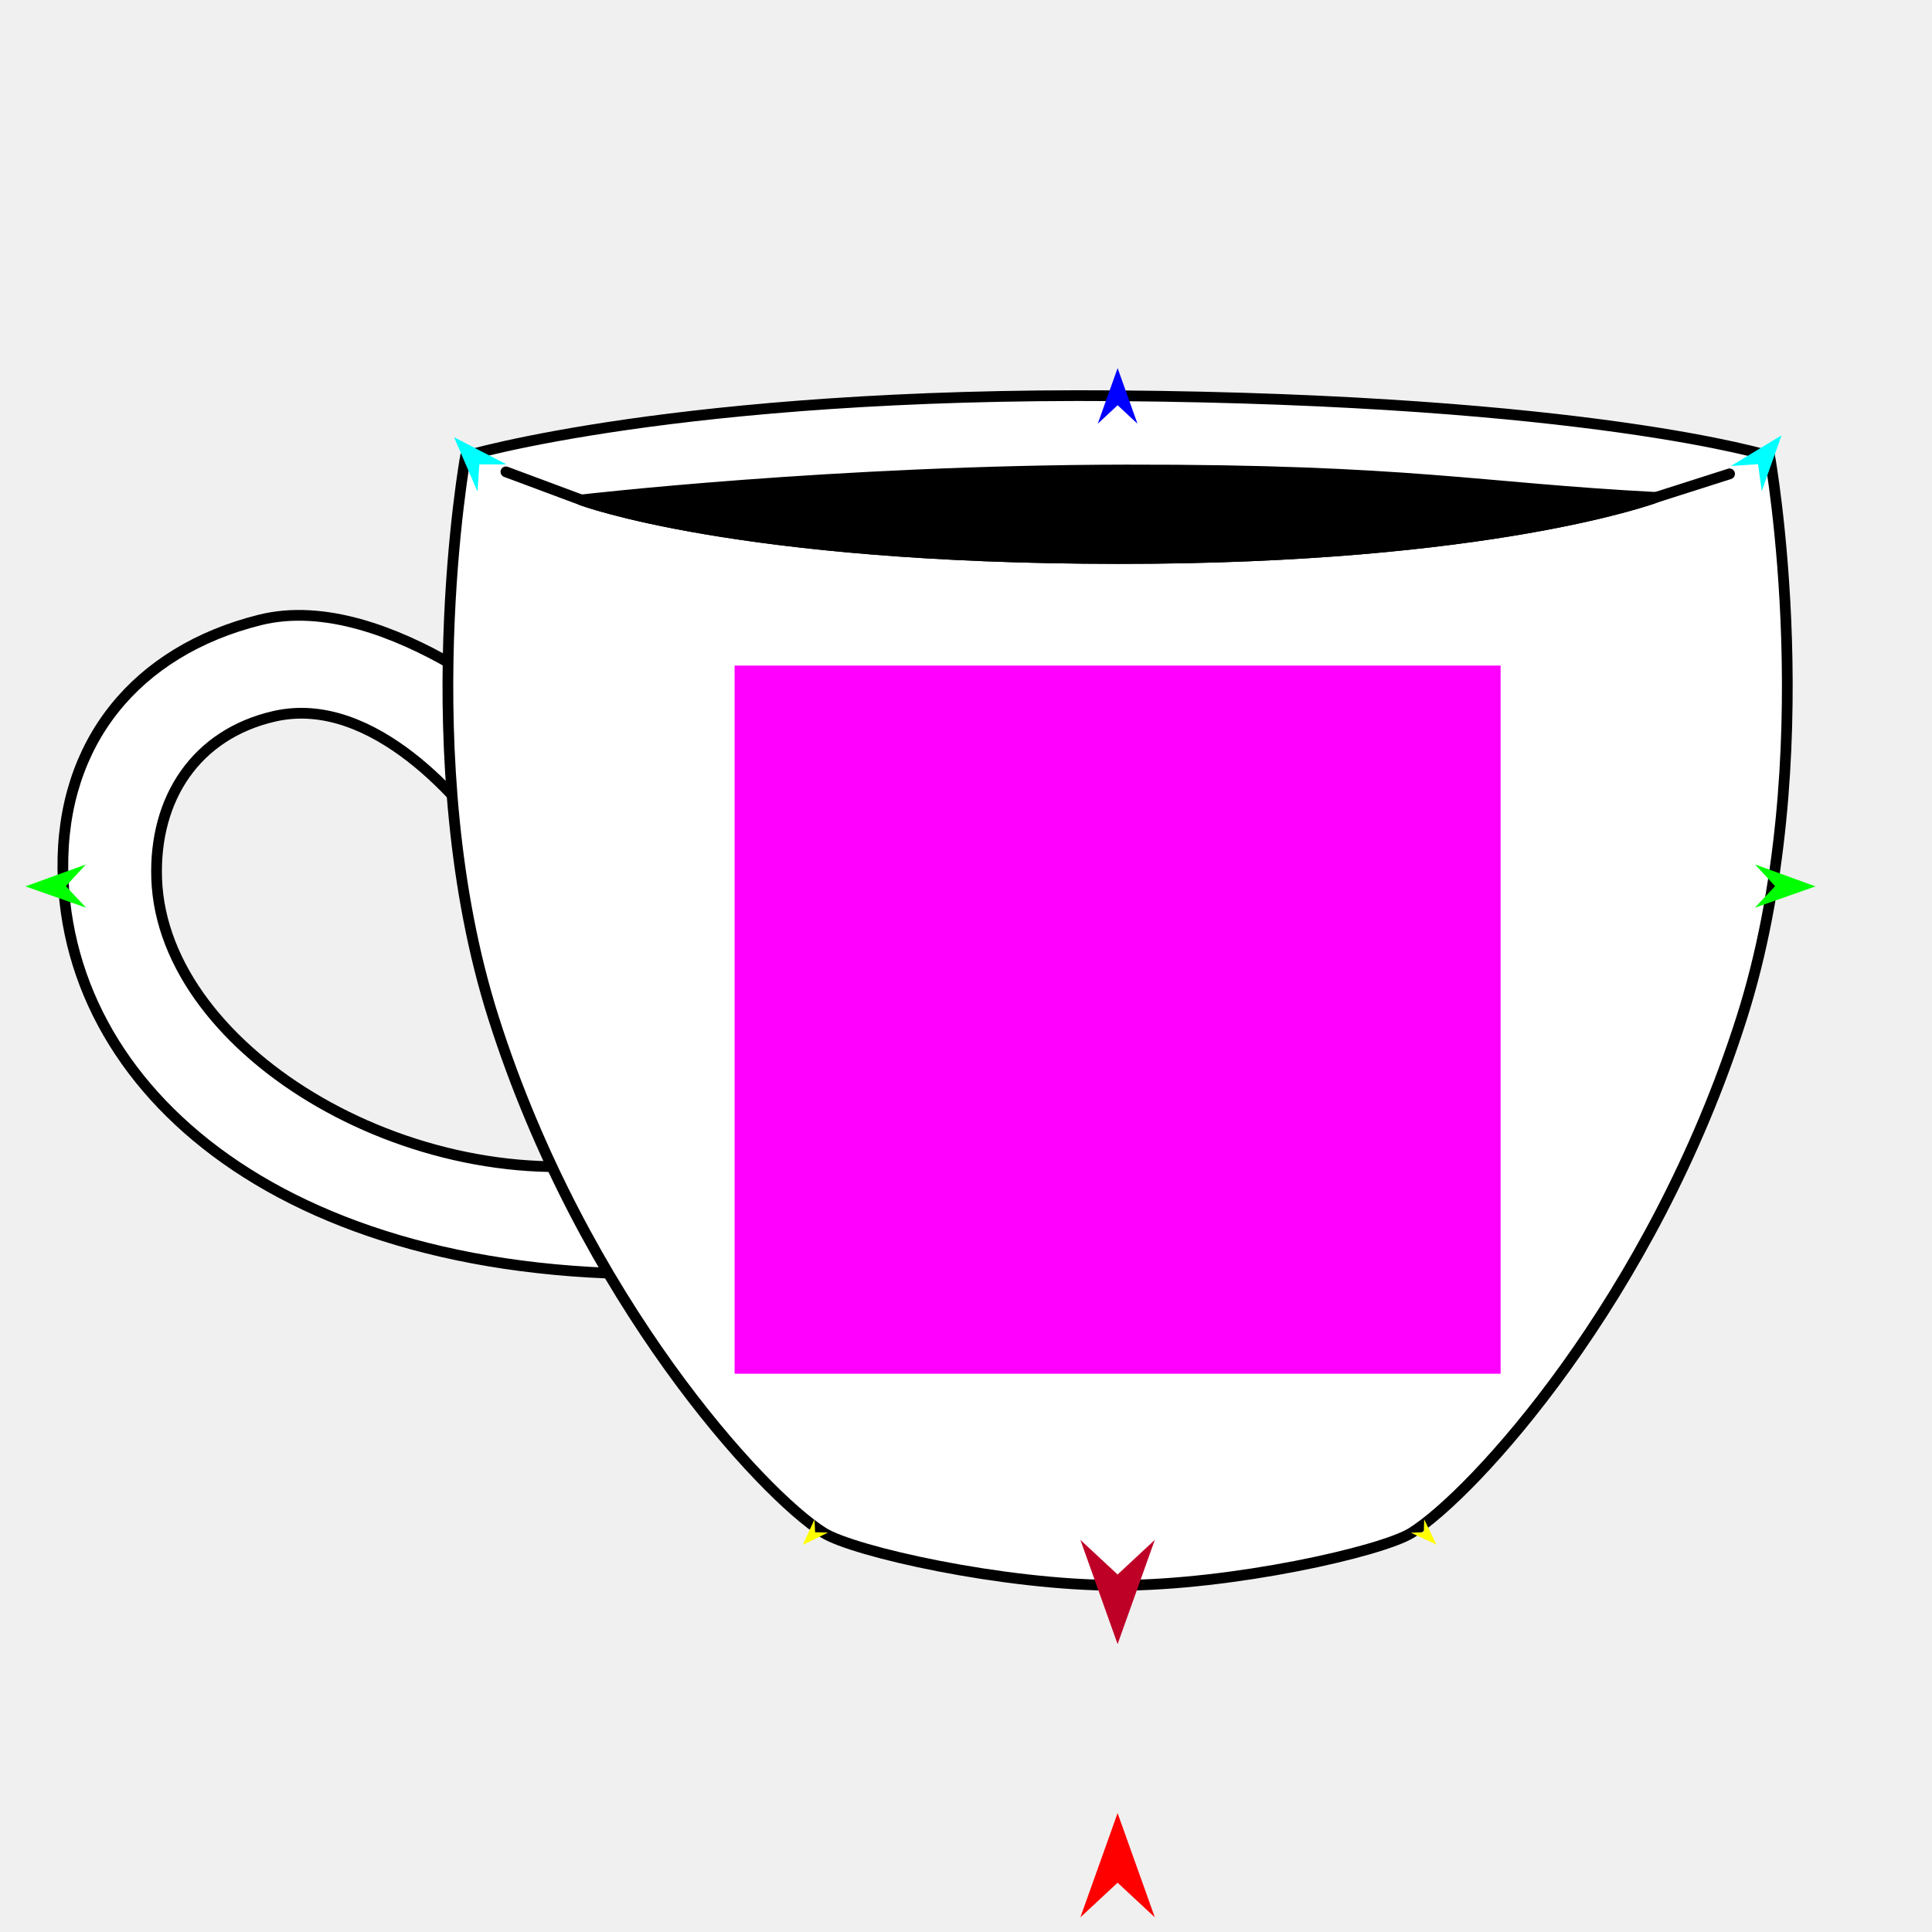
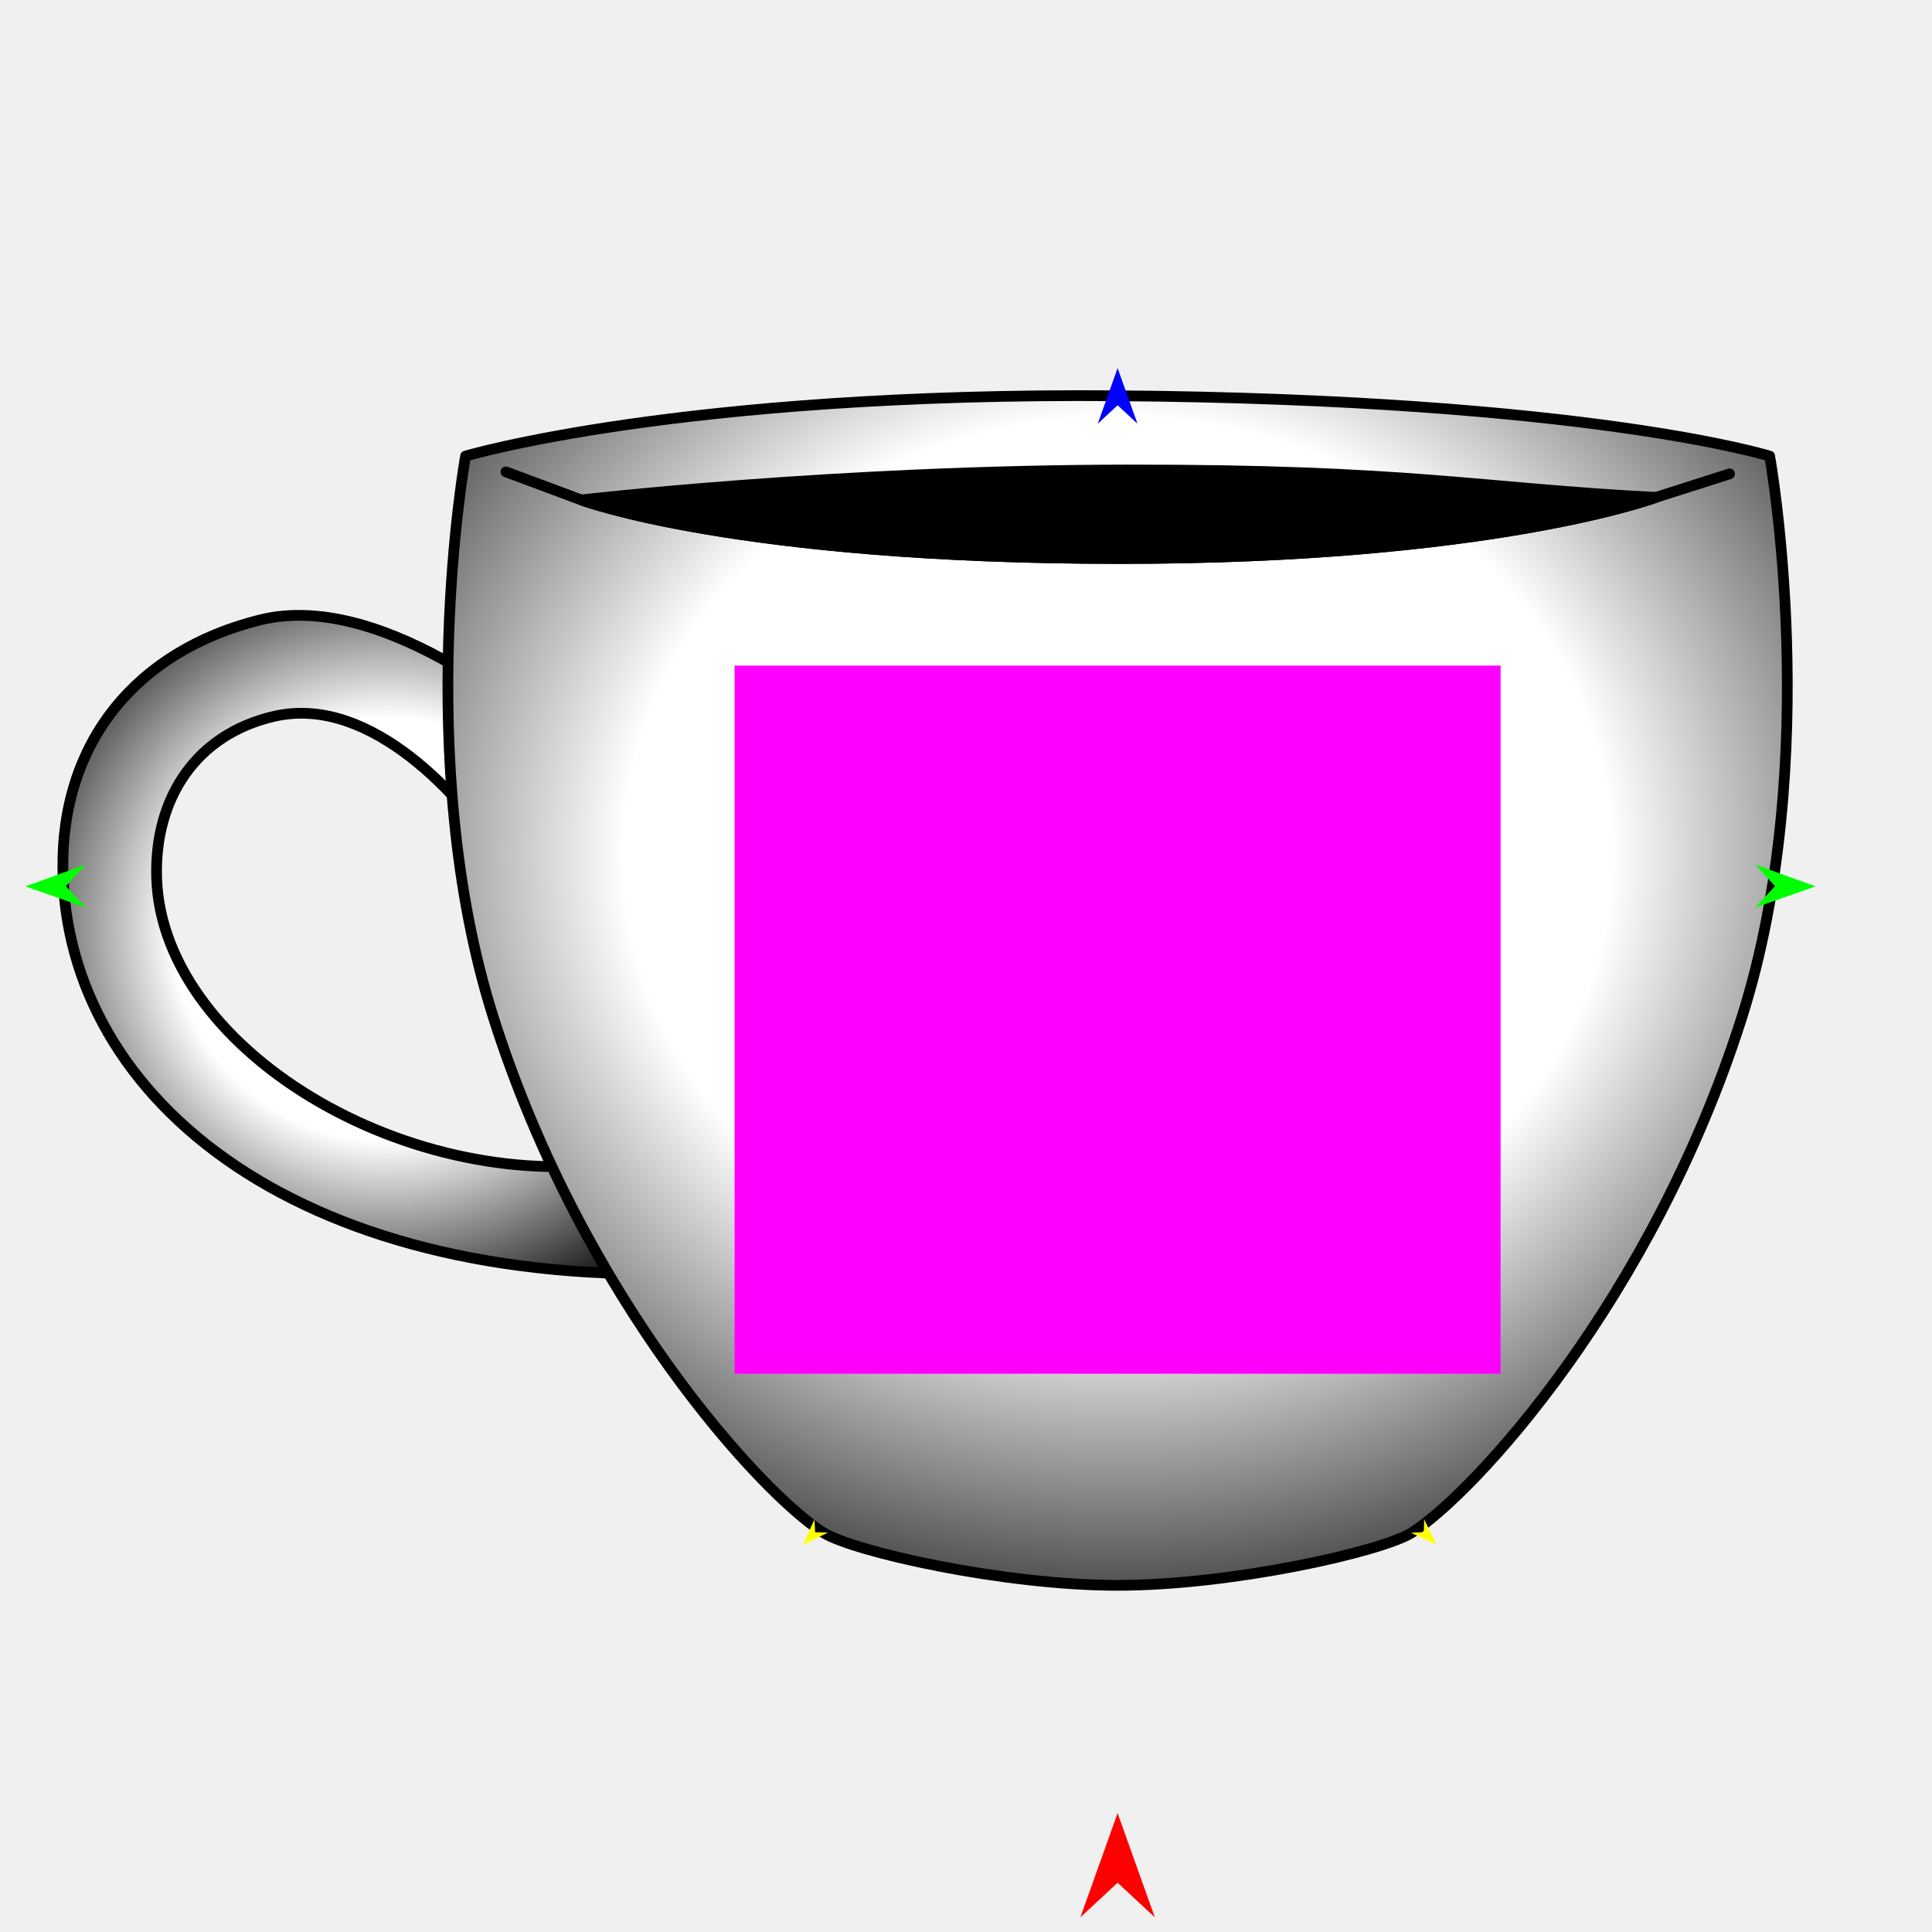
<svg xmlns="http://www.w3.org/2000/svg" version="1.1" id="Frame_0" width="720px" height="720px">
  <g id="teacup">
    <g id="teacup">
-       <path fill="#ffffff" fill-rule="evenodd" stroke="#000000" stroke-width="4" stroke-linecap="round" stroke-linejoin="round" d="M 204.472 273.448 C 204.461 273.444 144.825 219.053 96.828 231.044 C 50.826 242.535 22.796 276.597 23.434 324.008 C 24.594 410.187 113.152 482.873 268.079 474.057 C 268.076 474.053 282.270 422.078 239.900 431.383 C 157.773 449.419 60.577 392.992 58.385 327.374 C 57.388 297.511 73.076 273.640 102.196 266.946 C 139.191 258.440 173.415 299.737 183.774 315.289 C 203.699 310.699 204.470 273.452 204.472 273.448 Z" />
-       <path fill="#ffffff" fill-rule="evenodd" stroke="#000000" stroke-width="4" stroke-linecap="round" stroke-linejoin="round" d="M 173.492 169.968 C 173.517 169.965 252.958 146.166 416.498 147.489 C 592.191 148.910 659.480 169.965 659.504 169.968 C 659.503 169.989 679.789 282.646 649.106 379.247 C 615.715 484.373 548.945 556.924 526.062 571.230 C 514.893 578.213 459.197 590.805 416.498 590.805 C 373.800 590.805 318.103 578.213 306.934 571.230 C 284.052 556.924 217.281 484.373 183.890 379.247 C 153.207 282.646 173.493 169.989 173.492 169.968 Z" />
+       <radialGradient id="A4A26235-D509-4D4A-9D4F-2D4EE3944D1D_0" cx="48.93%" cy="47.63%" r="64.25%">
+         <stop offset="50.00%" style="stop-color:rgb(255,255,255);stop-opacity:1.00" />
+         <stop offset="100.00%" style="stop-color:rgb(0,0,0);stop-opacity:1.00" />
+       </radialGradient>
+       <path fill="url(#A4A26235-D509-4D4A-9D4F-2D4EE3944D1D_0)" fill-rule="evenodd" stroke="#000000" stroke-width="4" stroke-linecap="round" stroke-linejoin="round" d="M 204.472 273.448 C 204.461 273.444 144.825 219.053 96.828 231.044 C 50.826 242.535 22.796 276.597 23.434 324.008 C 24.594 410.187 113.152 482.873 268.079 474.057 C 268.076 474.053 282.270 422.078 239.900 431.383 C 157.773 449.419 60.577 392.992 58.385 327.374 C 57.388 297.511 73.076 273.640 102.196 266.946 C 139.191 258.440 173.415 299.737 183.774 315.289 C 203.699 310.699 204.470 273.452 204.472 273.448 Z" />
+       <radialGradient id="A4A26235-D509-4D4A-9D4F-2D4EE3944D1D_1" cx="50.00%" cy="38.39%" r="74.03%">
+         <stop offset="50.00%" style="stop-color:rgb(255,255,255);stop-opacity:1.00" />
+         <stop offset="100.00%" style="stop-color:rgb(0,0,0);stop-opacity:1.00" />
+       </radialGradient>
+       <path fill="url(#A4A26235-D509-4D4A-9D4F-2D4EE3944D1D_1)" fill-rule="evenodd" stroke="#000000" stroke-width="4" stroke-linecap="round" stroke-linejoin="round" d="M 173.492 169.968 C 173.517 169.965 252.958 146.166 416.498 147.489 C 592.191 148.910 659.480 169.965 659.504 169.968 C 659.503 169.989 679.789 282.646 649.106 379.247 C 615.715 484.373 548.945 556.924 526.062 571.230 C 514.893 578.213 459.197 590.805 416.498 590.805 C 373.800 590.805 318.103 578.213 306.934 571.230 C 284.052 556.924 217.281 484.373 183.890 379.247 C 153.207 282.646 173.493 169.989 173.492 169.968 Z" />
      <path fill="none" stroke="#000000" stroke-width="4" stroke-linecap="round" stroke-linejoin="round" d="M 188.541 175.843 C 197.905 179.332 216.631 186.309 216.634 186.310 C 216.654 186.313 274.403 208.046 416.600 208.139 C 556.104 208.231 617.073 185.365 617.093 185.363 C 617.096 185.362 635.403 179.516 644.557 176.593 " />
      <path fill="#000000" fill-rule="evenodd" stroke="#000000" stroke-width="4" stroke-linecap="round" stroke-linejoin="round" d="M 419.574 175.151 C 525.445 174.992 551.254 181.959 617.093 185.363 C 617.073 185.365 556.104 208.231 416.600 208.139 C 274.403 208.046 216.654 186.313 216.634 186.310 C 216.655 186.309 310.779 175.313 419.574 175.151 Z" />
    </g>
    <g id="specs_2">
-       <path fill="#ff00ff" fill-rule="evenodd" stroke="none" d="M 273.765 511.951 C 273.793 511.951 559.203 511.951 559.232 511.951 C 559.232 511.925 559.232 248.066 559.232 248.039 C 559.203 248.039 273.793 248.039 273.765 248.039 C 273.765 248.066 273.765 511.925 273.765 511.951 Z" />
+       <path fill="#ff00ff" fill-rule="evenodd" stroke="none" d="M 273.765 511.951 C 273.793 511.951 559.203 511.951 559.232 511.951 C 559.232 511.925 559.232 248.065 559.232 248.039 C 559.203 248.039 273.793 248.039 273.765 248.039 C 273.765 248.065 273.765 511.925 273.765 511.951 Z" />
      <path fill="#ff0000" fill-rule="evenodd" stroke="none" d="M 416.498 675.689 C 416.500 675.693 430.371 714.534 430.373 714.538 C 430.371 714.537 416.500 701.630 416.498 701.628 C 416.497 701.630 402.625 714.537 402.624 714.538 C 402.625 714.534 416.497 675.693 416.498 675.689 Z" />
      <path fill="#0000ff" fill-rule="evenodd" stroke="none" d="M 416.503 137.179 C 416.504 137.181 423.905 157.906 423.906 157.908 C 423.905 157.907 416.504 151.020 416.503 151.020 C 416.503 151.020 409.101 157.907 409.101 157.908 C 409.101 157.906 416.503 137.181 416.503 137.179 Z" />
      <path fill="#00ff00" fill-rule="evenodd" stroke="none" d="M 9.479 330.330 C 9.481 330.329 32.003 322.157 32.005 322.156 C 32.004 322.157 24.548 330.253 24.547 330.254 C 24.548 330.255 32.085 338.275 32.086 338.275 C 32.084 338.275 9.481 330.331 9.479 330.330 Z" />
      <path fill="#ffff00" fill-rule="evenodd" stroke="none" d="M 299.170 575.731 C 299.171 575.730 303.537 566.223 303.538 566.222 C 303.538 566.223 303.767 571.023 303.767 571.024 C 303.768 571.024 308.572 571.140 308.573 571.140 C 308.572 571.140 299.171 575.730 299.170 575.731 Z" />
      <path fill="#ffff00" fill-rule="evenodd" stroke="none" d="M 535.305 575.614 C 535.305 575.613 530.749 566.196 530.748 566.195 C 530.748 566.196 530.615 571.000 530.615 571.000 C 530.614 571.000 525.813 571.213 525.812 571.213 C 525.813 571.214 535.304 575.614 535.305 575.614 Z" />
      <path fill="#00ff00" fill-rule="evenodd" stroke="none" d="M 676.592 330.330 C 676.590 330.329 654.069 322.157 654.066 322.156 C 654.067 322.157 661.524 330.253 661.524 330.254 C 661.524 330.255 653.986 338.275 653.985 338.275 C 653.987 338.275 676.590 330.331 676.592 330.330 Z" />
-       <path fill="#00ffff" fill-rule="evenodd" stroke="none" d="M 663.911 162.254 C 663.910 162.256 656.563 183.000 656.562 183.002 C 656.562 183.001 655.171 172.987 655.171 172.986 C 655.170 172.986 645.083 173.652 645.082 173.652 C 645.083 173.651 663.909 162.255 663.911 162.254 Z" />
-       <path fill="#00ffff" fill-rule="evenodd" stroke="none" d="M 169.210 162.941 C 169.211 162.943 177.925 183.151 177.925 183.153 C 177.925 183.152 178.646 173.068 178.646 173.067 C 178.647 173.067 188.756 173.059 188.757 173.059 C 188.755 173.058 169.212 162.942 169.210 162.941 Z" />
-       <path fill="#be0027" fill-rule="evenodd" stroke="none" d="M 416.498 612.711 C 416.500 612.707 430.371 573.866 430.373 573.862 C 430.371 573.863 416.500 586.770 416.498 586.771 C 416.497 586.770 402.625 573.863 402.624 573.862 C 402.625 573.866 416.497 612.707 416.498 612.711 Z" />
    </g>
  </g>
</svg>
